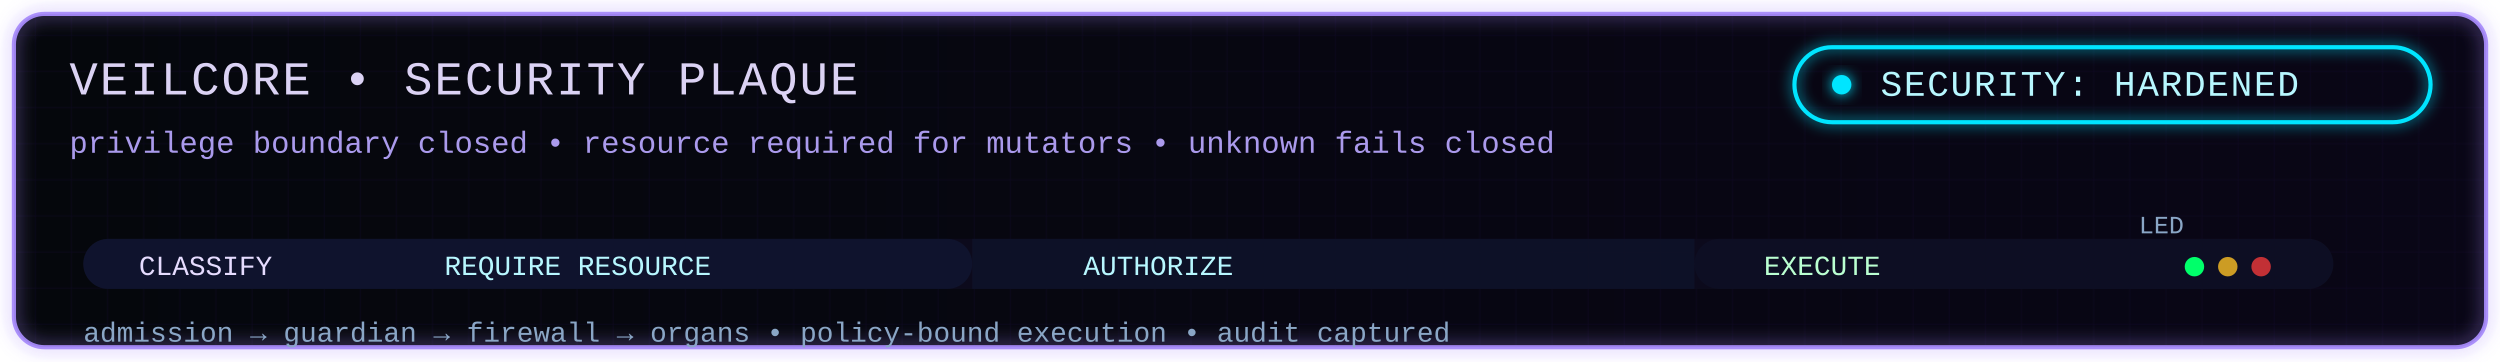
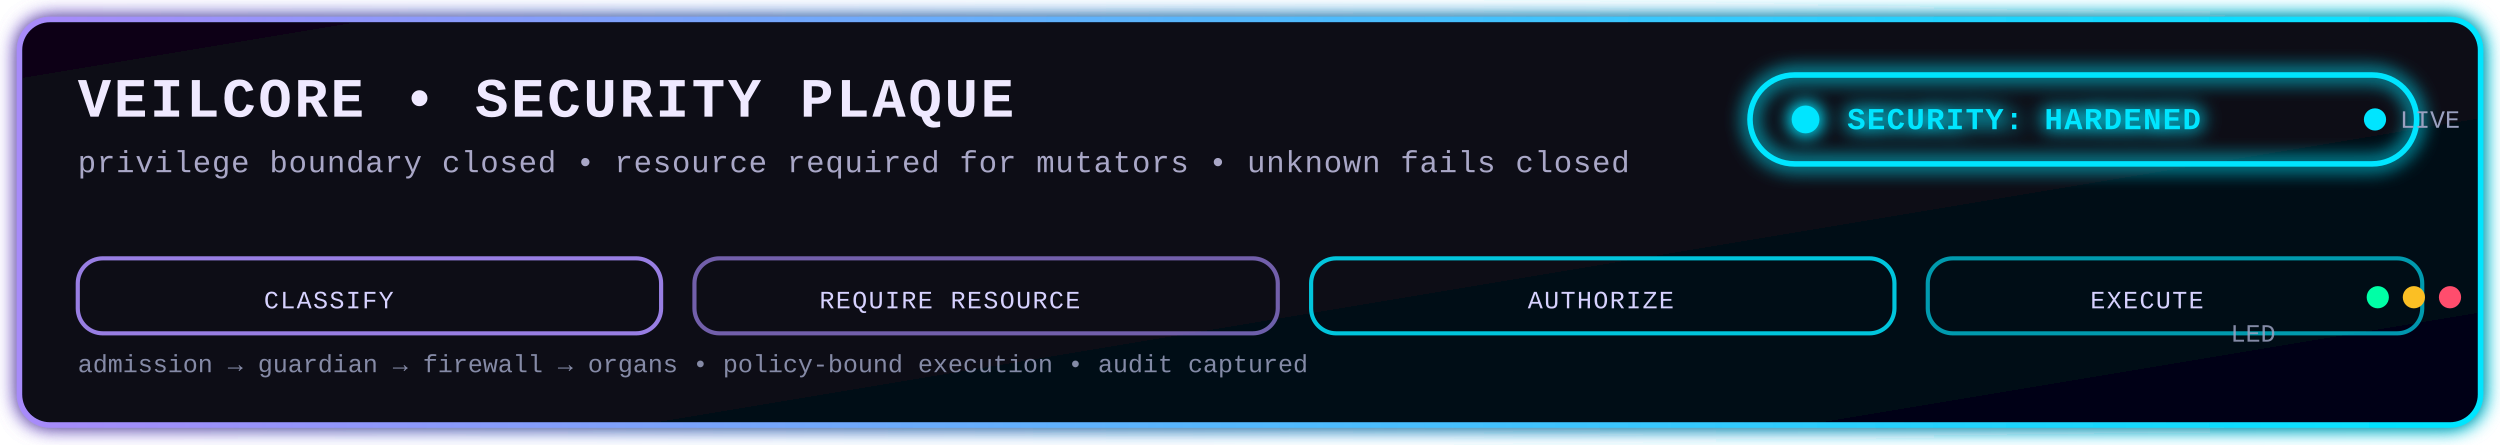
- <svg xmlns="http://www.w3.org/2000/svg" width="1800" height="260" viewBox="0 0 1800 260">
+ <svg xmlns="http://www.w3.org/2000/svg" width="1800" height="320" viewBox="0 0 1800 320">
  <defs>
-     <linearGradient id="bg2" x1="0" x2="1">
-       <stop offset="0" stop-color="#05070c" />
-       <stop offset="1" stop-color="#090616" />
-     </linearGradient>
-     <filter id="glowPurple" x="-50%" y="-50%" width="200%" height="200%">
-       <feGaussianBlur stdDeviation="6" result="b" />
+     <filter id="glowPurple" x="-30%" y="-50%" width="160%" height="200%">
+       <feGaussianBlur stdDeviation="7" result="b" />
      <feMerge>
+         <feMergeNode in="b" />
        <feMergeNode in="b" />
        <feMergeNode in="SourceGraphic" />
      </feMerge>
    </filter>
-     <filter id="glowCyan2" x="-50%" y="-50%" width="200%" height="200%">
-       <feGaussianBlur stdDeviation="5" result="b" />
-       <feMerge>
-         <feMergeNode in="b" />
-         <feMergeNode in="SourceGraphic" />
-       </feMerge>
-     </filter>
-     <pattern id="scan" width="26" height="26" patternUnits="userSpaceOnUse">
-       <path d="M0 26H26" fill="none" stroke="#120b2a" stroke-width="2" opacity="0.55" />
-       <path d="M26 0V26" fill="none" stroke="#120b2a" stroke-width="2" opacity="0.55" />
-     </pattern>
+     <linearGradient id="bgSec" x1="0" y1="0" x2="1" y2="1">
+       <stop offset="0" stop-color="#070615" />
+       <stop offset="0.55" stop-color="#070a18" />
+       <stop offset="1" stop-color="#040513" />
+     </linearGradient>
+     <linearGradient id="strokeSec" x1="0" y1="0" x2="1" y2="0">
+       <stop offset="0" stop-color="#a78bfa" />
+       <stop offset="1" stop-color="#00e5ff" />
+     </linearGradient>
+     <style>
+       .mono { font-family: ui-monospace, SFMono-Regular, Menlo, Monaco, Consolas, "Liberation Mono", "Courier New", monospace; }
+       .title { font-size: 40px; font-weight: 800; fill: #efe9ff; letter-spacing: 2px; }
+       .sub   { font-size: 22px; fill: #a9a7c7; letter-spacing: 0.6px; }
+       .tiny  { font-size: 18px; fill: #9aa0c0; }
+       .chip  { font-size: 22px; font-weight: 800; fill: #00e5ff; letter-spacing: 1px; }
+       .step  { font-size: 18px; fill: #d7d2ff; letter-spacing: 1px; }
+     </style>
  </defs>
-   <rect x="10" y="10" width="1780" height="240" rx="22" fill="url(#bg2)" />
-   <rect x="10" y="10" width="1780" height="240" rx="22" fill="url(#scan)" opacity="0.55" />
-   <rect x="10" y="10" width="1780" height="240" rx="22" fill="none" stroke="#a78bfa" stroke-width="3" opacity="0.95" filter="url(#glowPurple)" />
-   <text x="50" y="68" font-family="ui-monospace, SFMono-Regular, Menlo, Monaco, Consolas, 'Liberation Mono', 'Courier New', monospace" font-size="34" fill="#e6dcff" letter-spacing="1.5" opacity="0.95">
-     VEILCORE • SECURITY PLAQUE
-   </text>
-   <g transform="translate(1292,34)">
-     <rect x="0" y="0" width="458" height="54" rx="27" fill="none" stroke="#00e5ff" stroke-width="3" filter="url(#glowCyan2)" />
-     <circle cx="34" cy="27" r="7" fill="#00e5ff" filter="url(#glowCyan2)" />
-     <text x="62" y="35" font-family="ui-monospace, SFMono-Regular, Menlo, Monaco, Consolas, 'Liberation Mono', 'Courier New', monospace" font-size="26" fill="#b7f7ff" letter-spacing="1.2">
-       SECURITY: HARDENED
-     </text>
+   <rect x="14" y="14" width="1772" height="292" rx="22" fill="url(#bgSec)" stroke="url(#strokeSec)" stroke-width="4" filter="url(#glowPurple)" />
+   <text x="56" y="84" class="mono title">VEILCORE • SECURITY PLAQUE</text>
+   <text x="56" y="124" class="mono sub">privilege boundary closed • resource required for mutators • unknown fails closed</text>
+   <g filter="url(#glowPurple)">
+     <rect x="1260" y="54" width="480" height="64" rx="32" fill="none" stroke="#00e5ff" stroke-width="4" />
+     <circle cx="1300" cy="86" r="10" fill="#00e5ff" />
+     <text x="1330" y="93" class="mono chip">SECURITY: HARDENED</text>
  </g>
-   <text x="50" y="110" font-family="ui-monospace, SFMono-Regular, Menlo, Monaco, Consolas, 'Liberation Mono', 'Courier New', monospace" font-size="22" fill="#b8a6ff" opacity="0.92">
-     privilege boundary closed • resource required for mutators • unknown fails closed
-   </text>
-   <g transform="translate(60,150)">
-     <rect x="0" y="22" width="1620" height="36" rx="18" fill="#0d0b1c" opacity="0.95" />
-     <rect x="0" y="22" width="640" height="36" rx="18" fill="#0f1530" opacity="0.85" />
-     <rect x="640" y="22" width="520" height="36" fill="#0f1530" opacity="0.55" />
-     <rect x="1160" y="22" width="460" height="36" rx="18" fill="#0f1530" opacity="0.35" />
-     <text x="40" y="48" font-size="20" fill="#e6dcff" font-family="ui-monospace, SFMono-Regular, Menlo, Monaco, Consolas, 'Liberation Mono', 'Courier New', monospace">
-       CLASSIFY
-     </text>
-     <text x="260" y="48" font-size="20" fill="#b7f7ff" font-family="ui-monospace, SFMono-Regular, Menlo, Monaco, Consolas, 'Liberation Mono', 'Courier New', monospace">
-       REQUIRE RESOURCE
-     </text>
-     <text x="720" y="48" font-size="20" fill="#b7f7ff" font-family="ui-monospace, SFMono-Regular, Menlo, Monaco, Consolas, 'Liberation Mono', 'Courier New', monospace">
-       AUTHORIZE
-     </text>
-     <text x="1210" y="48" font-size="20" fill="#baffd1" font-family="ui-monospace, SFMono-Regular, Menlo, Monaco, Consolas, 'Liberation Mono', 'Courier New', monospace">
-       EXECUTE
-     </text>
-     <g transform="translate(1480,6)">
-       <text x="0" y="12" font-size="18" fill="#8aa6c6" font-family="ui-monospace, SFMono-Regular, Menlo, Monaco, Consolas, 'Liberation Mono', 'Courier New', monospace">LED</text>
-       <circle cx="40" cy="36" r="7" fill="#00ff6a" />
-       <circle cx="64" cy="36" r="7" fill="#fbbf24" opacity="0.8" />
-       <circle cx="88" cy="36" r="7" fill="#ff3b3b" opacity="0.75" />
-     </g>
-     <text x="0" y="96" font-size="20" fill="#8aa6c6" font-family="ui-monospace, SFMono-Regular, Menlo, Monaco, Consolas, 'Liberation Mono', 'Courier New', monospace">
-       admission → guardian → firewall → organs • policy-bound execution • audit captured
-     </text>
+   <g>
+     <rect x="56" y="186" width="420" height="54" rx="18" fill="none" stroke="#a78bfa" stroke-width="3" opacity="0.9" />
+     <rect x="500" y="186" width="420" height="54" rx="18" fill="none" stroke="#a78bfa" stroke-width="3" opacity="0.65" />
+     <rect x="944" y="186" width="420" height="54" rx="18" fill="none" stroke="#00e5ff" stroke-width="3" opacity="0.85" />
+     <rect x="1388" y="186" width="356" height="54" rx="18" fill="none" stroke="#00e5ff" stroke-width="3" opacity="0.65" />
+     <text x="190" y="222" class="mono step">CLASSIFY</text>
+     <text x="590" y="222" class="mono step">REQUIRE RESOURCE</text>
+     <text x="1100" y="222" class="mono step">AUTHORIZE</text>
+     <text x="1505" y="222" class="mono step">EXECUTE</text>
+     <circle cx="1712" cy="214" r="8" fill="#00ffa6" />
+     <circle cx="1738" cy="214" r="8" fill="#fbbf24" />
+     <circle cx="1764" cy="214" r="8" fill="#ff4d6d" />
+     <text x="1606" y="246" class="mono tiny" opacity="0.85">LED</text>
+     <text x="56" y="268" class="mono tiny" opacity="0.85">admission → guardian → firewall → organs • policy-bound execution • audit captured</text>
+   </g>
+   <g>
+     <circle cx="1710" cy="86" r="8" fill="#00e5ff" />
+     <text x="1728" y="92" class="mono tiny" fill="#00e5ff">LIVE</text>
  </g>
</svg>
